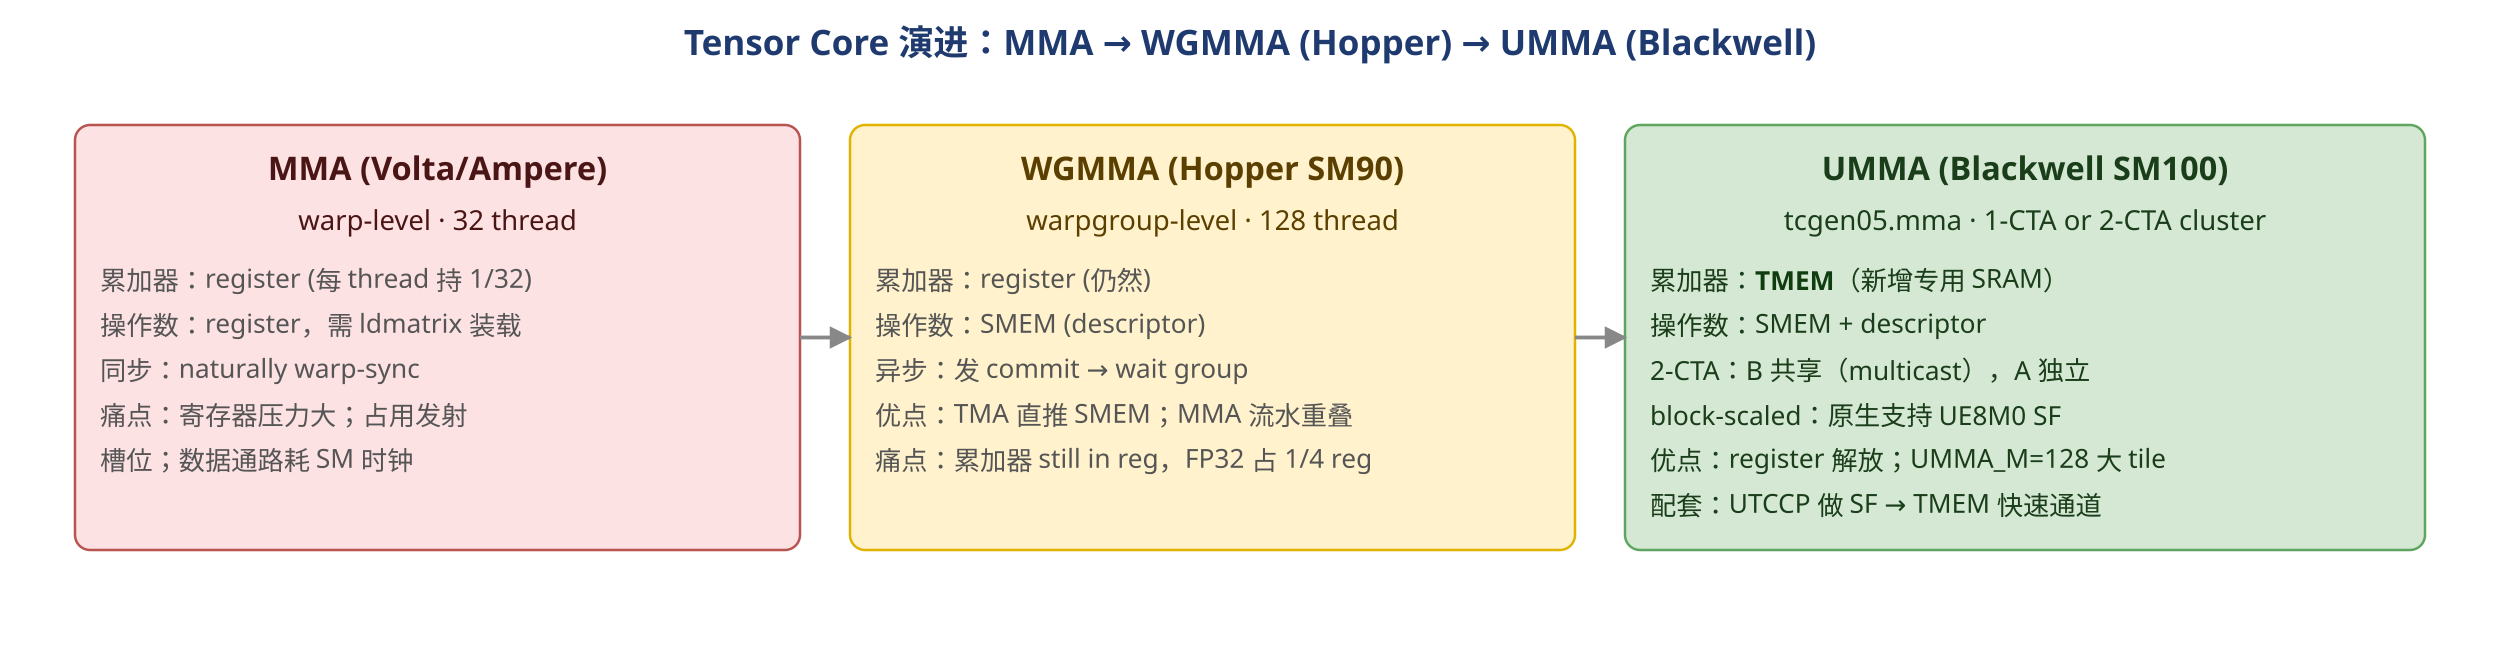
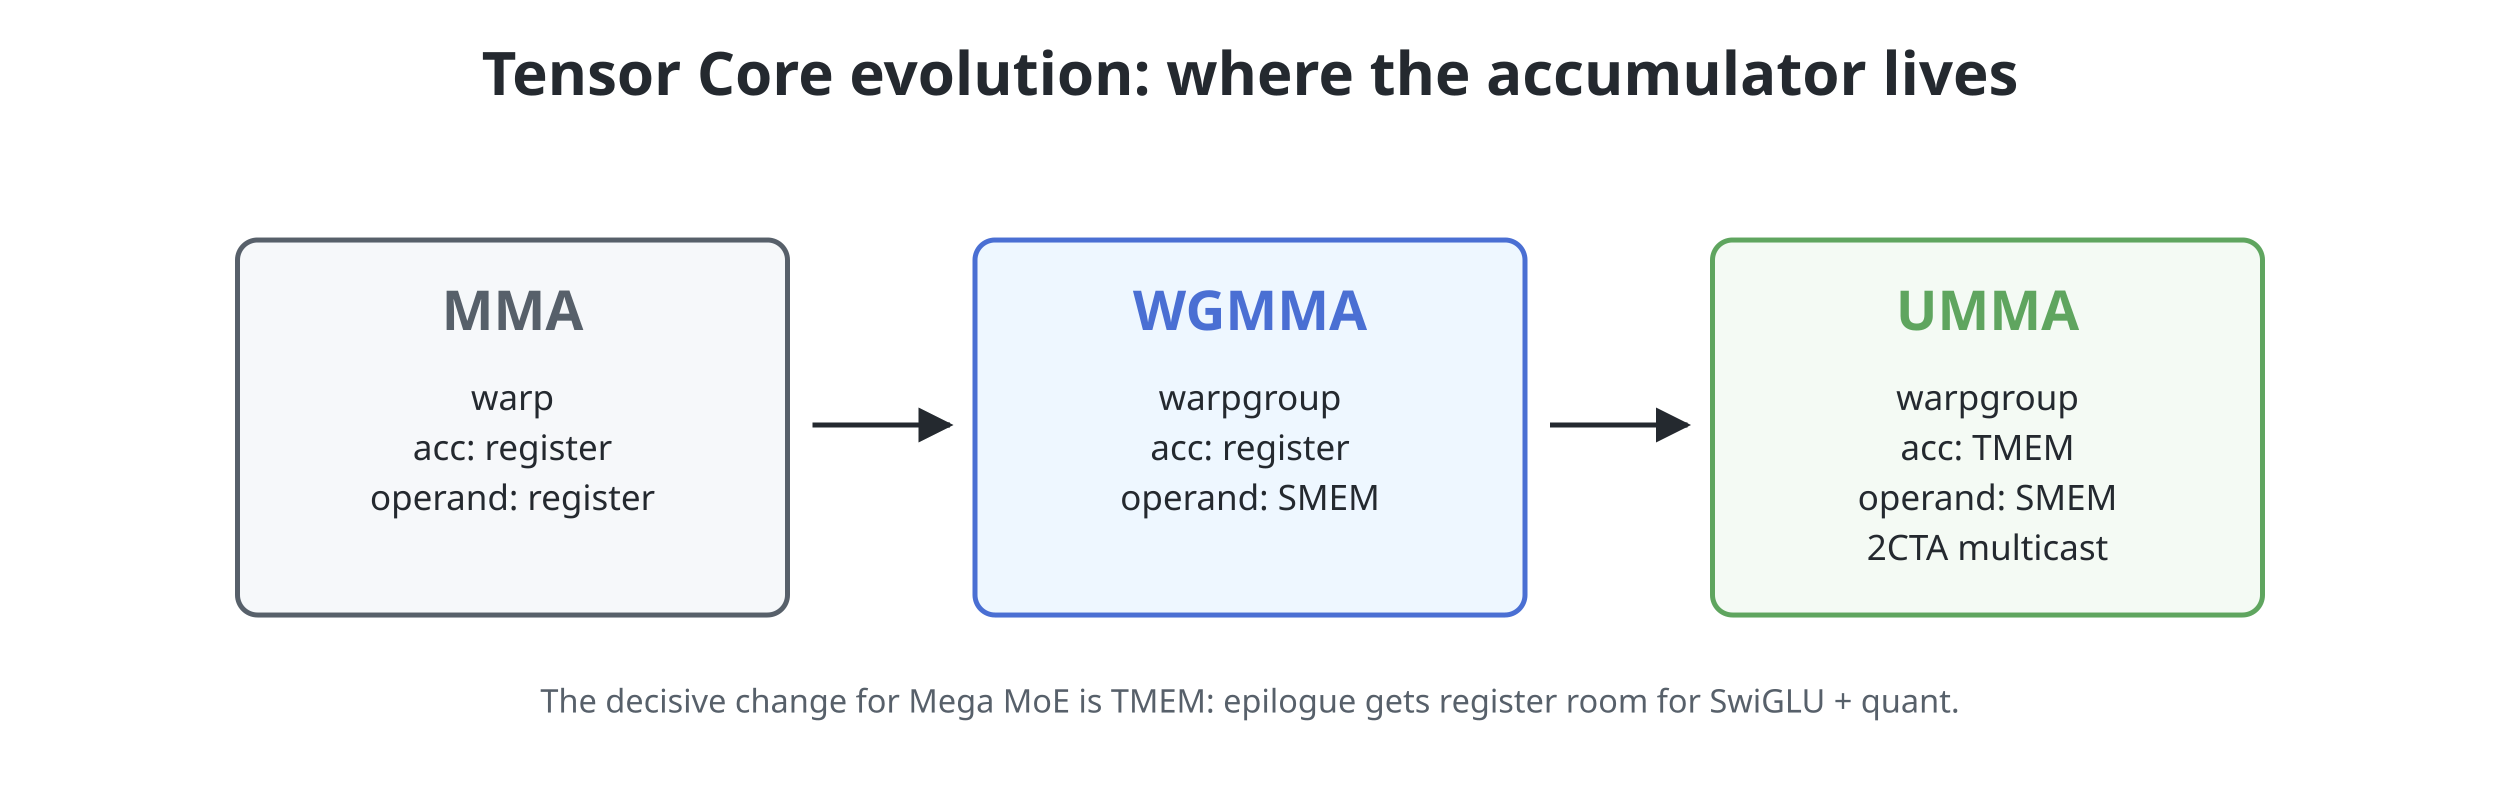
- <svg xmlns="http://www.w3.org/2000/svg" viewBox="0 0 1000 260">
-   <text x="500" y="22" text-anchor="middle" font-family="sans-serif" font-weight="700" font-size="14" fill="#1f3a6f">Tensor Core 演进：MMA → WGMMA (Hopper) → UMMA (Blackwell)</text>
-   <g font-family="sans-serif" font-size="11">
-     <rect x="30" y="50" width="290" height="170" rx="6" fill="#fde2e4" stroke="#b85450" />
-     <text x="175" y="72" text-anchor="middle" font-weight="700" font-size="13" fill="#4a1515">MMA (Volta/Ampere)</text>
-     <text x="175" y="92" text-anchor="middle" fill="#4a1515">warp-level · 32 thread</text>
-     <g fill="#555" font-size="10.5">
-       <text x="40" y="116">累加器：register (每 thread 持 1/32)</text>
-       <text x="40" y="134">操作数：register，需 ldmatrix 装载</text>
-       <text x="40" y="152">同步：naturally warp-sync</text>
-       <text x="40" y="170">痛点：寄存器压力大；占用发射</text>
-       <text x="40" y="188">      槽位；数据通路耗 SM 时钟</text>
-     </g>
-     <rect x="340" y="50" width="290" height="170" rx="6" fill="#fff2cc" stroke="#e0b300" />
-     <text x="485" y="72" text-anchor="middle" font-weight="700" font-size="13" fill="#5a3f00">WGMMA (Hopper SM90)</text>
-     <text x="485" y="92" text-anchor="middle" fill="#5a3f00">warpgroup-level · 128 thread</text>
-     <g fill="#555" font-size="10.5">
-       <text x="350" y="116">累加器：register (仍然)</text>
-       <text x="350" y="134">操作数：SMEM (descriptor)</text>
-       <text x="350" y="152">异步：发 commit → wait group</text>
-       <text x="350" y="170">优点：TMA 直推 SMEM；MMA 流水重叠</text>
-       <text x="350" y="188">痛点：累加器 still in reg，FP32 占 1/4 reg</text>
-     </g>
-     <rect x="650" y="50" width="320" height="170" rx="6" fill="#d5e8d4" stroke="#5fa55f" />
-     <text x="810" y="72" text-anchor="middle" font-weight="700" font-size="13" fill="#1a3d1a">UMMA (Blackwell SM100)</text>
-     <text x="810" y="92" text-anchor="middle" fill="#1a3d1a">tcgen05.mma · 1-CTA or 2-CTA cluster</text>
-     <g fill="#1a3d1a" font-size="10.5">
-       <text x="660" y="116">累加器：<tspan font-weight="700" fill="#0f3d0f">TMEM</tspan>（新增专用 SRAM）</text>
-       <text x="660" y="134">操作数：SMEM + descriptor</text>
-       <text x="660" y="152">2-CTA：B 共享（multicast），A 独立</text>
-       <text x="660" y="170">block-scaled：原生支持 UE8M0 SF</text>
-       <text x="660" y="188">优点：register 解放；UMMA_M=128 大 tile</text>
-       <text x="660" y="206">配套：UTCCP 做 SF → TMEM 快速通道</text>
-     </g>
-   </g>
-   <g stroke="#888" stroke-width="1.5" fill="none">
-     <path d="M 320 135 Q 330 135 340 135" marker-end="url(#arrt)" />
-     <path d="M 630 135 Q 640 135 650 135" marker-end="url(#arrt)" />
-   </g>
+ <svg xmlns="http://www.w3.org/2000/svg" viewBox="0 0 1000 320">
  <defs>
-     <marker id="arrt" viewBox="0 0 10 10" refX="9" refY="5" markerWidth="6" markerHeight="6" orient="auto">
-       <path d="M0,0 L10,5 L0,10 z" fill="#888" />
+     <marker id="arrow" viewBox="0 0 10 10" refX="9" refY="5" markerWidth="7" markerHeight="7" orient="auto-start-reverse">
+       <path d="M 0 0 L 10 5 L 0 10 z" fill="#24292f" />
    </marker>
+     <style>
+     .title{font:700 24px sans-serif;fill:#24292f}
+     .sub{font:400 13px sans-serif;fill:#57606a}
+     .mono{font:500 13px ui-monospace,Menlo,monospace;fill:#24292f}
+   </style>
  </defs>
+   <text x="500" y="38" text-anchor="middle" font-family="sans-serif" font-size="24" font-weight="700" fill="#24292f">Tensor Core evolution: where the accumulator lives</text>
+   <rect x="95" y="96" width="220" height="150" rx="8" fill="#f6f8fa" stroke="#57606a" stroke-width="2" />
+   <text x="205" y="132" text-anchor="middle" font-family="sans-serif" font-size="22" font-weight="700" fill="#57606a">MMA</text>
+   <text x="205" y="164" text-anchor="middle" font-family="sans-serif" font-size="14" font-weight="400" fill="#24292f">warp</text>
+   <text x="205" y="184" text-anchor="middle" font-family="sans-serif" font-size="14" font-weight="400" fill="#24292f">acc: register</text>
+   <text x="205" y="204" text-anchor="middle" font-family="sans-serif" font-size="14" font-weight="400" fill="#24292f">operand: register</text>
+   <line x1="325" y1="170" x2="380" y2="170" stroke="#24292f" stroke-width="2" marker-end="url(#arrow)" />
+   <rect x="390" y="96" width="220" height="150" rx="8" fill="#eef7ff" stroke="#4a6fd3" stroke-width="2" />
+   <text x="500" y="132" text-anchor="middle" font-family="sans-serif" font-size="22" font-weight="700" fill="#4a6fd3">WGMMA</text>
+   <text x="500" y="164" text-anchor="middle" font-family="sans-serif" font-size="14" font-weight="400" fill="#24292f">warpgroup</text>
+   <text x="500" y="184" text-anchor="middle" font-family="sans-serif" font-size="14" font-weight="400" fill="#24292f">acc: register</text>
+   <text x="500" y="204" text-anchor="middle" font-family="sans-serif" font-size="14" font-weight="400" fill="#24292f">operand: SMEM</text>
+   <line x1="620" y1="170" x2="675" y2="170" stroke="#24292f" stroke-width="2" marker-end="url(#arrow)" />
+   <rect x="685" y="96" width="220" height="150" rx="8" fill="#f4faf4" stroke="#5fa55f" stroke-width="2" />
+   <text x="795" y="132" text-anchor="middle" font-family="sans-serif" font-size="22" font-weight="700" fill="#5fa55f">UMMA</text>
+   <text x="795" y="164" text-anchor="middle" font-family="sans-serif" font-size="14" font-weight="400" fill="#24292f">warpgroup</text>
+   <text x="795" y="184" text-anchor="middle" font-family="sans-serif" font-size="14" font-weight="400" fill="#24292f">acc: TMEM</text>
+   <text x="795" y="204" text-anchor="middle" font-family="sans-serif" font-size="14" font-weight="400" fill="#24292f">operand: SMEM</text>
+   <text x="795" y="224" text-anchor="middle" font-family="sans-serif" font-size="14" font-weight="400" fill="#24292f">2CTA multicast</text>
+   <text x="500" y="285" text-anchor="middle" font-family="sans-serif" font-size="13" font-weight="500" fill="#57606a">The decisive change for Mega MoE is TMEM: epilogue gets register room for SwiGLU + quant.</text>
</svg>
